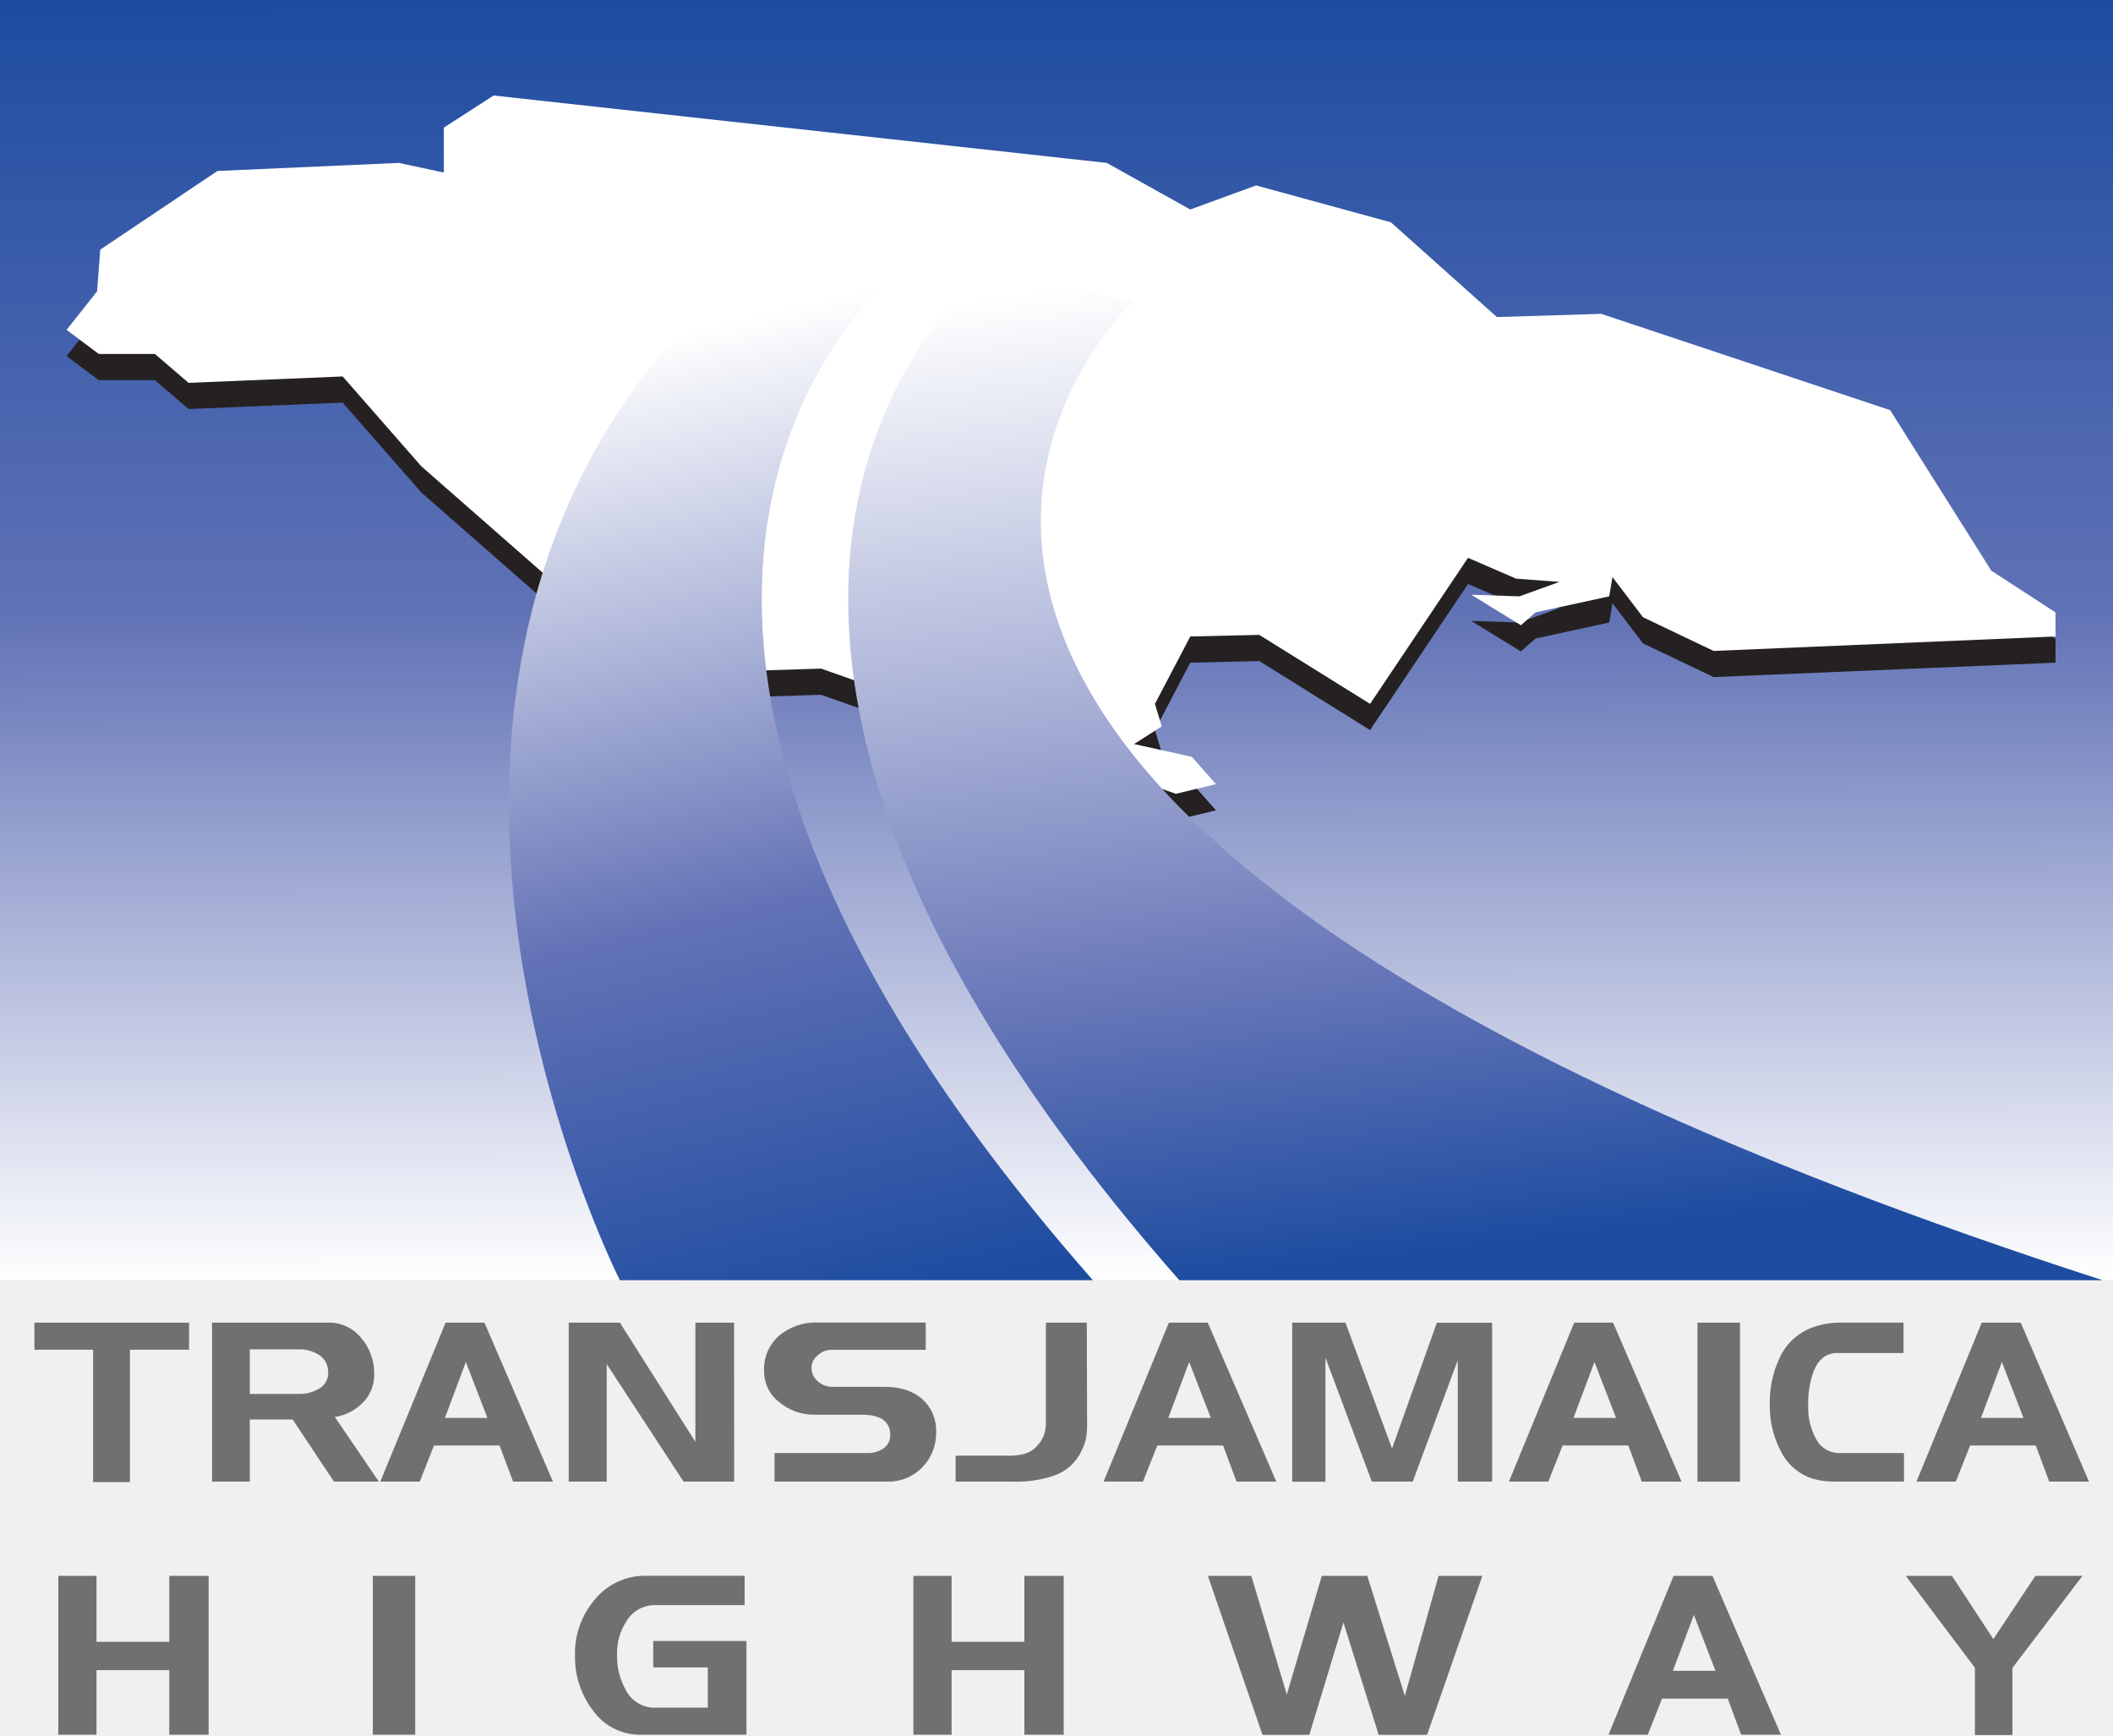
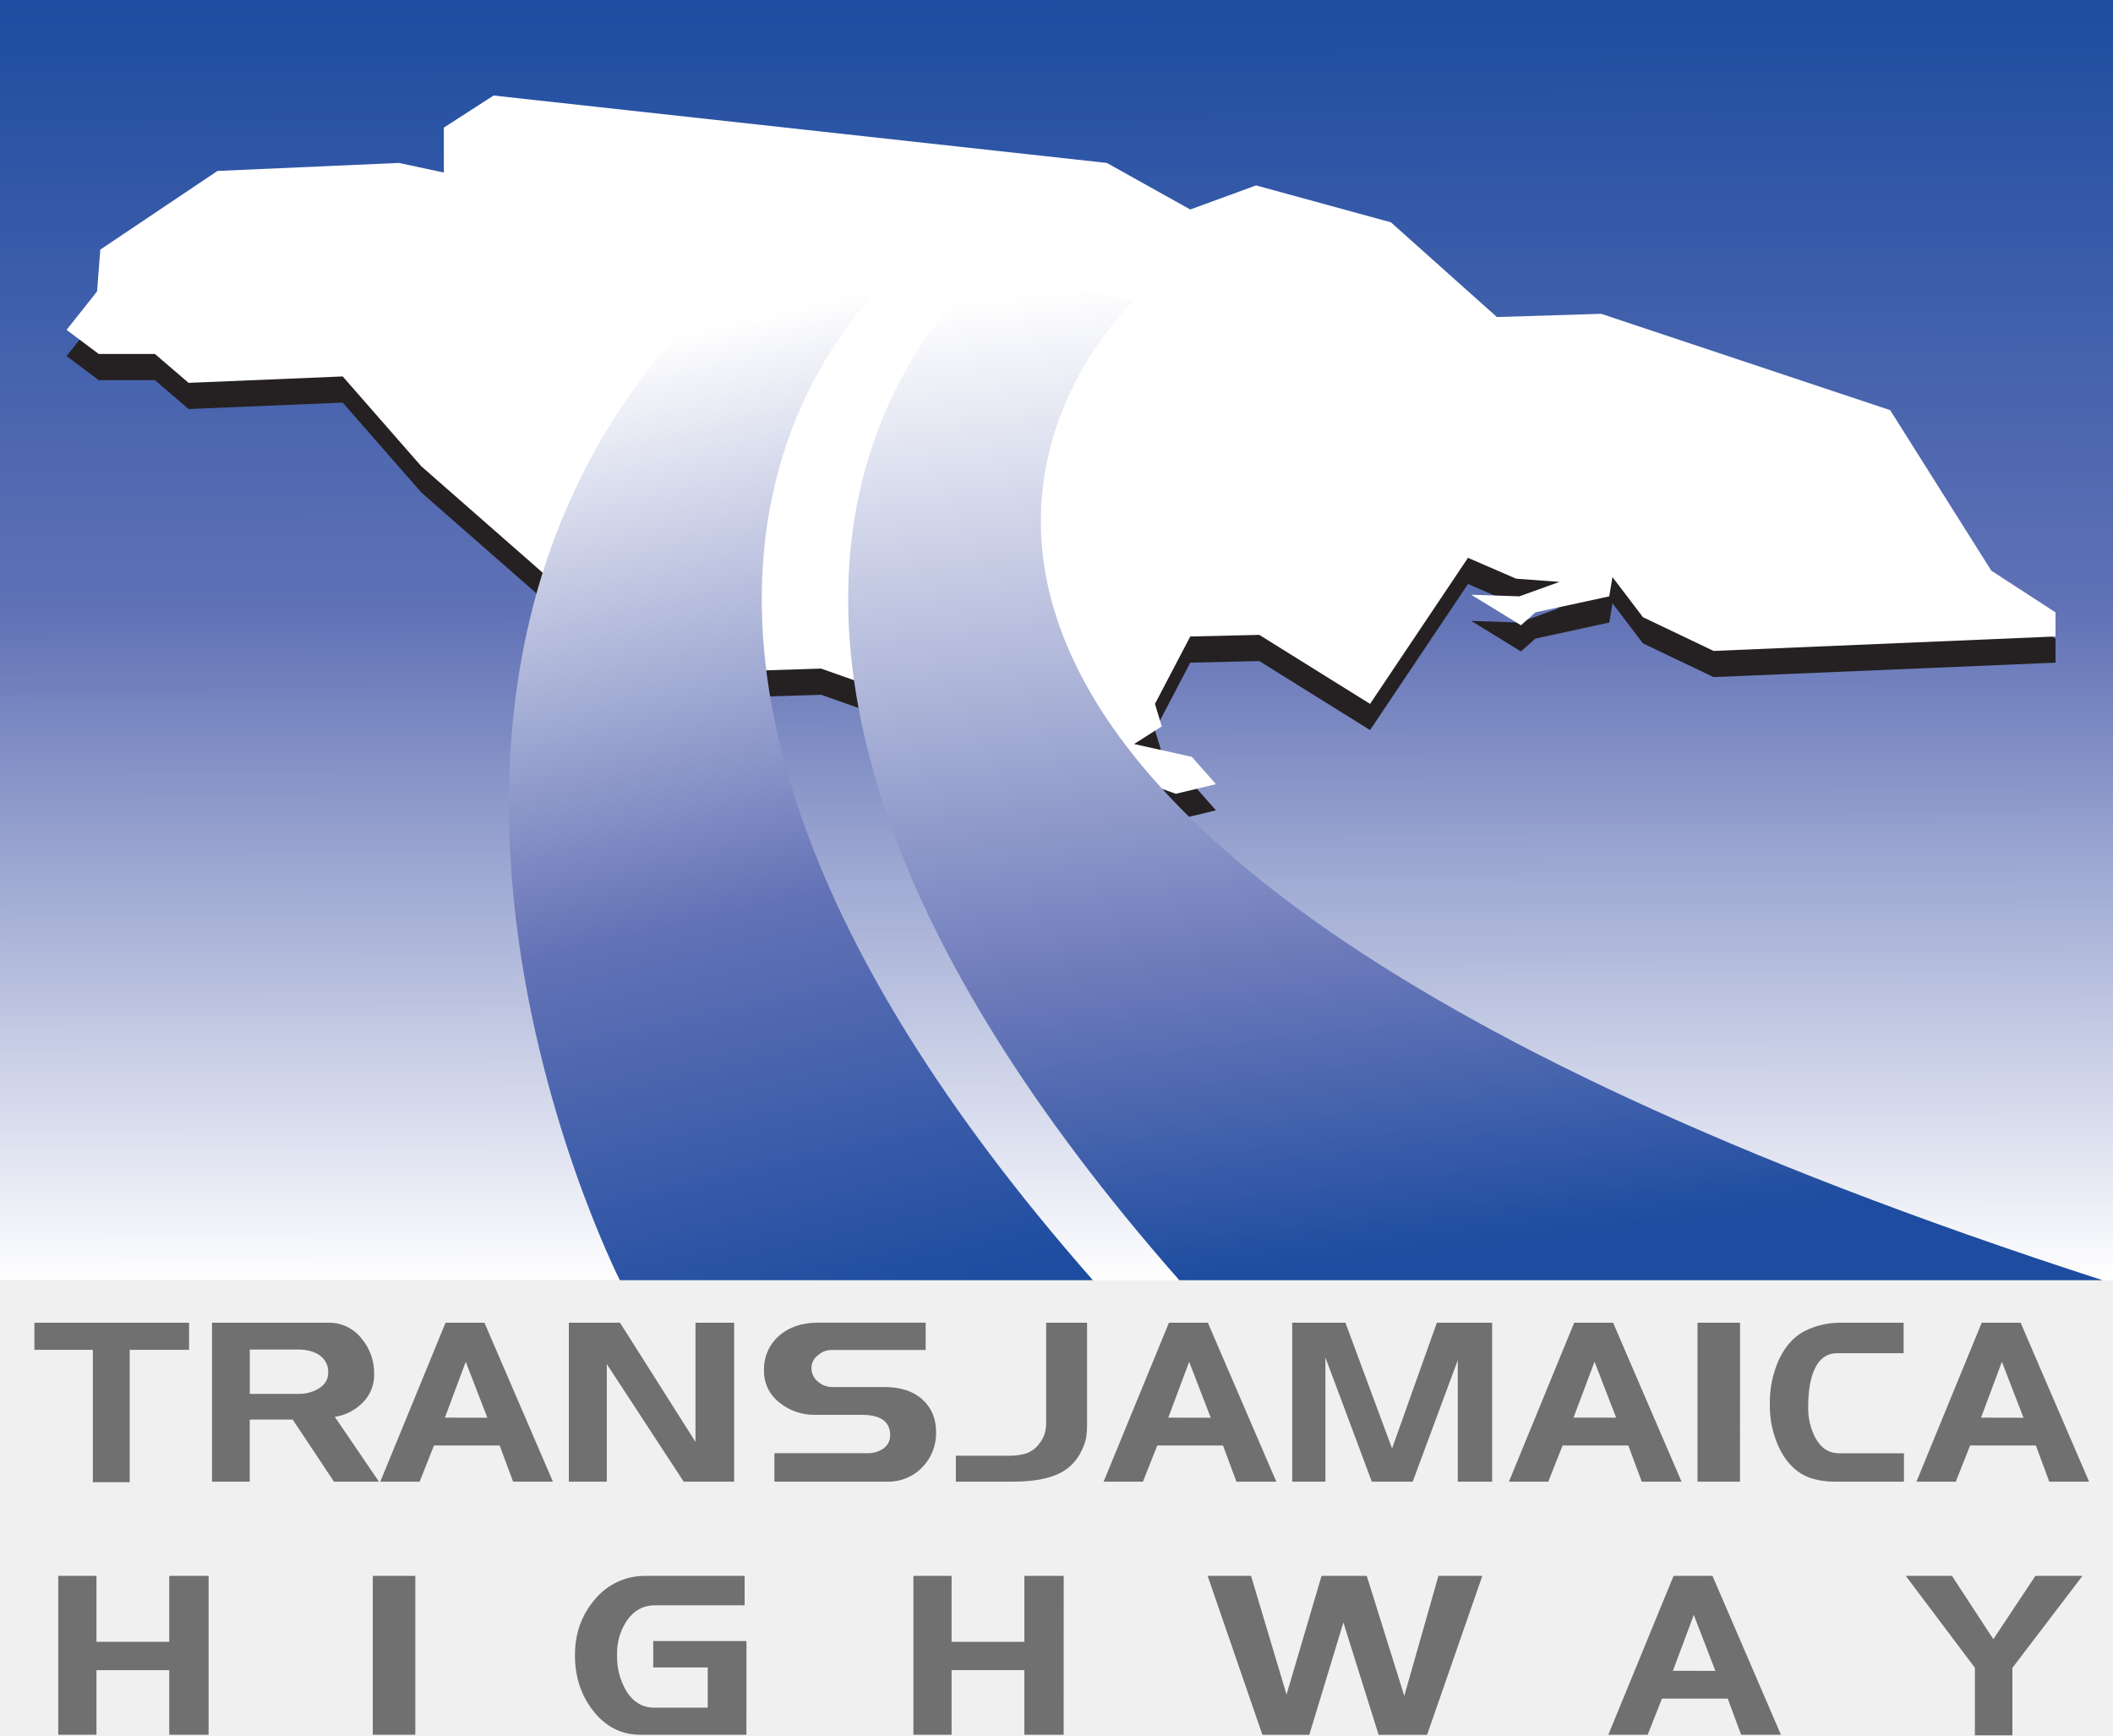
- <svg xmlns="http://www.w3.org/2000/svg" id="Layer_1" data-name="Layer 1" viewBox="0 0 464.57 381.51">
+ <svg xmlns="http://www.w3.org/2000/svg" id="Layer_1" data-name="Layer 1" viewBox="0 0 934.8 767.67">
  <defs>
    <style>.cls-1{fill:url(#linear-gradient);}.cls-2{fill:#252122;}.cls-3{fill:#fff;}.cls-4{fill:#707070;}.cls-5{fill:url(#linear-gradient-2);}.cls-6{fill:url(#linear-gradient-3);}</style>
-     <linearGradient id="linear-gradient" x1="232.52" y1="281.87" x2="232.05" y2="-0.39" gradientUnits="userSpaceOnUse">
+     <linearGradient id="linear-gradient" x1="467.88" y1="567.17" x2="466.92" y2="-0.78" gradientUnits="userSpaceOnUse">
      <stop offset="0" stop-color="#fff" />
      <stop offset="0.52" stop-color="#6172b6" />
      <stop offset="1" stop-color="#1d4ca0" />
    </linearGradient>
-     <linearGradient id="linear-gradient-2" x1="141.89" y1="74.55" x2="199.4" y2="321.39" gradientUnits="userSpaceOnUse">
+     <linearGradient id="linear-gradient-2" x1="286.09" y1="150.79" x2="401.81" y2="647.47" gradientUnits="userSpaceOnUse">
      <stop offset="0" stop-color="#fff" />
      <stop offset="0.5" stop-color="#6372b6" />
      <stop offset="0.86" stop-color="#1d4ca0" />
    </linearGradient>
-     <linearGradient id="linear-gradient-3" x1="305.34" y1="54.29" x2="331.71" y2="272.95" gradientUnits="userSpaceOnUse">
+     <linearGradient id="linear-gradient-3" x1="614.98" y1="110.03" x2="668.05" y2="550" gradientUnits="userSpaceOnUse">
      <stop offset="0" stop-color="#fff" />
      <stop offset="0.7" stop-color="#6a78b9" />
      <stop offset="1" stop-color="#1d4ca0" />
    </linearGradient>
  </defs>
-   <rect class="cls-1" width="464.57" height="281.48" />
-   <polygon class="cls-2" points="41.46 89.93 34.05 83.58 21.7 83.58 14.64 78.29 21.34 69.81 22.05 60.64 47.81 43.34 87.7 41.58 97.58 43.7 97.58 33.81 108.52 26.76 243.34 41.58 261.7 51.81 276.17 46.52 305.81 54.64 329.11 75.46 352.05 74.76 415.58 95.93 437.81 131.23 451.93 140.4 451.93 145.7 376.76 148.87 361.23 141.46 354.52 132.64 353.81 136.87 337.58 140.4 334.4 143.23 323.46 136.52 334.05 136.87 342.87 133.7 333.35 132.99 322.76 128.4 301.23 160.52 276.87 145.34 261.7 145.7 253.93 160.52 255.43 165.46 249.34 169.34 262.05 172.17 267.35 178.17 258.52 180.29 180.52 152.76 158.29 153.46 141.34 150.99 92.64 108.29 75.34 88.52 41.46 89.93" />
-   <polygon class="cls-3" points="41.46 84.18 34.05 77.82 21.7 77.82 14.64 72.53 21.34 64.06 22.05 54.88 47.81 37.59 87.7 35.82 97.58 37.94 97.58 28.06 108.52 21 243.34 35.82 261.7 46.06 276.17 40.77 305.81 48.88 329.11 69.71 352.05 69 415.58 90.18 437.81 125.47 451.93 134.65 451.93 139.94 376.76 143.12 361.23 135.71 354.52 126.88 353.81 131.12 337.58 134.65 334.4 137.47 323.46 130.76 334.05 131.12 342.87 127.94 333.35 127.23 322.76 122.65 301.23 154.76 276.87 139.59 261.7 139.94 253.93 154.76 255.43 159.71 249.34 163.59 262.05 166.41 267.35 172.41 258.52 174.53 180.52 147 158.29 147.71 141.34 145.24 92.64 102.53 75.34 82.77 41.46 84.18" />
-   <path class="cls-4" d="M41.28,296.28h-13v29.1h-8.1v-29.1H7.28v-5.95h34Z" transform="translate(0.29 0.48)" />
-   <path class="cls-4" d="M83,325.28H73.14l-9.08-13.65H54.63v13.65h-8.3V290.33h25.6a9,9,0,0,1,7.2,3.37,11.92,11.92,0,0,1,2.85,8,8.59,8.59,0,0,1-2.45,6.18,10.92,10.92,0,0,1-6.2,3.19Zm-11.15-24a4.35,4.35,0,0,0-1.83-3.76,8.25,8.25,0,0,0-4.92-1.32H54.63V306H65.38a8.39,8.39,0,0,0,4.2-1A4,4,0,0,0,71.88,301.31Z" transform="translate(0.29 0.48)" />
-   <path class="cls-4" d="M121.28,325.28h-8.75l-3-7.95H95.13L92,325.28H83.33l14.35-34.95h8.55Zm-14.4-14-4.75-12.3-4.6,12.3Z" transform="translate(0.29 0.48)" />
-   <path class="cls-4" d="M161.13,325.28H150l-16.9-25.85v25.85h-8.35V290.33H136l16.6,26.2v-26.2h8.5Z" transform="translate(0.29 0.48)" />
-   <path class="cls-4" d="M205.53,314.41a10.68,10.68,0,0,1-3.05,7.73,10.33,10.33,0,0,1-7.75,3.14H170V319h20.4a6.06,6.06,0,0,0,3.45-.95,3.51,3.51,0,0,0,1.6-3c0-3-2.1-4.48-6.3-4.48h-10.3a11.92,11.92,0,0,1-7.8-2.74,8.62,8.62,0,0,1-3.35-7,9.72,9.72,0,0,1,3.27-7.61,12.51,12.51,0,0,1,8.63-2.92h23.65v6H182.38a4.47,4.47,0,0,0-2.83,1.17,3.48,3.48,0,0,0-1.42,2.76,3.87,3.87,0,0,0,1.37,3,4.86,4.86,0,0,0,3.33,1.21h11.35q5.3,0,8.32,2.72A9.22,9.22,0,0,1,205.53,314.41Z" transform="translate(0.29 0.48)" />
-   <path class="cls-4" d="M238.72,312.5a18.53,18.53,0,0,1-.22,3.22,11,11,0,0,1-1,2.77,10.33,10.33,0,0,1-6.09,5.49,25.74,25.74,0,0,1-9,1.3h-12.6v-5.7h11.2a14.51,14.51,0,0,0,3.94-.4,6.06,6.06,0,0,0,3.11-2.14,6.73,6.73,0,0,0,1.25-2.22,9,9,0,0,0,.35-2.62V290.33h9Z" transform="translate(0.29 0.48)" />
-   <path class="cls-4" d="M280.32,325.28h-8.75l-2.95-7.95H254.17L251,325.28h-8.65l14.35-34.95h8.55Zm-14.4-14-4.75-12.3-4.6,12.3Z" transform="translate(0.29 0.48)" />
-   <path class="cls-4" d="M327.77,325.28h-7.55v-26.7l-9.9,26.7h-9L291.12,298v27.3h-7.3V290.33h11.7L305.77,318l9.85-27.65h12.15Z" transform="translate(0.29 0.48)" />
-   <path class="cls-4" d="M369.42,325.28h-8.75l-2.95-7.95H343.27l-3.15,7.95h-8.65l14.35-34.95h8.55Zm-14.4-14-4.75-12.3-4.6,12.3Z" transform="translate(0.29 0.48)" />
-   <path class="cls-4" d="M382.27,325.28h-9.35V290.33h9.35Z" transform="translate(0.29 0.48)" />
-   <path class="cls-4" d="M418.32,325.28H402.87a16.73,16.73,0,0,1-4.65-.65,11.87,11.87,0,0,1-7.05-6.19,21.34,21.34,0,0,1-2.35-10.23,22.71,22.71,0,0,1,2.1-10,12.62,12.62,0,0,1,6.55-6.54,17.68,17.68,0,0,1,6.75-1.35h14V297H403.67c-2.37,0-4.08,1.29-5.15,3.85a20.77,20.77,0,0,0-1.25,7.85,14,14,0,0,0,1.6,6.95,5.71,5.71,0,0,0,5.2,3.35h14.25Z" transform="translate(0.29 0.48)" />
-   <path class="cls-4" d="M459,325.28h-8.75l-2.95-7.95H432.87l-3.15,7.95h-8.65l14.35-34.95H444Zm-14.4-14-4.75-12.3-4.6,12.3Z" transform="translate(0.29 0.48)" />
-   <path class="cls-4" d="M45.58,380.93H36.93v-14.2h-16v14.2h-8.4V346h8.4v14.5h16V346h8.65Z" transform="translate(0.29 0.48)" />
-   <path class="cls-4" d="M91,380.93H81.68V346H91Z" transform="translate(0.29 0.48)" />
-   <path class="cls-4" d="M163.83,380.93h-23.3a12.69,12.69,0,0,1-10.5-5.39,19.28,19.28,0,0,1-3.9-12.08,18.12,18.12,0,0,1,4.3-12.18,14.21,14.21,0,0,1,11.3-5.3h21.7v6.45H143.78a7.24,7.24,0,0,0-6.25,3.4,12.81,12.81,0,0,0-2.15,7.53,14.82,14.82,0,0,0,2,7.88,7,7,0,0,0,6.2,3.74h11.75v-8.85h-12v-5.8h20.5Z" transform="translate(0.29 0.48)" />
-   <path class="cls-4" d="M233.58,380.93h-8.65v-14.2h-16v14.2h-8.4V346h8.4v14.5h16V346h8.65Z" transform="translate(0.29 0.48)" />
-   <path class="cls-4" d="M325.63,346l-12.15,34.95H302.83l-7.75-24.7-7.5,24.7h-10.3l-12-34.95h9.55l7.8,26.1,7.7-26.1h10l8.25,26.4L316,346Z" transform="translate(0.29 0.48)" />
-   <path class="cls-4" d="M391.27,380.93h-8.75L379.58,373H365.13L362,380.93h-8.64L367.67,346h8.55Zm-14.39-14.05-4.75-12.3-4.61,12.3Z" transform="translate(0.29 0.48)" />
-   <path class="cls-4" d="M457.57,346l-15.4,20.23V381h-8.25V366.21L418.72,346h10.15l9.1,13.9,9.25-13.9Z" transform="translate(0.29 0.48)" />
-   <path class="cls-5" d="M240,281H136S61,133.45,174,50l24,8.47S106,128.61,240,281Z" transform="translate(0.29 0.48)" />
-   <path class="cls-6" d="M259,281C125,128.61,217,58.47,217,58.47l32,7.25S131,174,462,281Z" transform="translate(0.29 0.48)" />
+   <rect class="cls-1" width="934.8" height="566.39" />
+   <polygon class="cls-2" points="83.43 180.96 68.52 168.18 43.66 168.18 29.46 157.53 42.95 140.48 44.37 122.02 96.21 87.22 176.46 83.67 196.35 87.93 196.35 68.04 218.36 53.84 489.65 83.67 526.58 104.26 555.7 93.61 615.35 109.94 662.23 151.84 708.39 150.42 836.22 193.03 880.96 264.05 909.37 282.52 909.37 293.17 758.1 299.56 726.85 284.65 713.36 266.89 711.94 275.42 679.27 282.52 672.88 288.2 650.86 274.7 672.17 275.42 689.92 269.02 670.75 267.6 649.44 258.37 606.12 323 557.12 292.46 526.58 293.17 510.96 323 513.97 332.94 501.73 340.75 527.29 346.43 537.95 358.51 520.19 362.77 363.24 307.37 318.5 308.79 284.41 303.82 186.41 217.89 151.61 178.12 83.43 180.96" />
+   <polygon class="cls-3" points="83.43 169.38 68.52 156.59 43.66 156.59 29.46 145.94 42.95 128.9 44.37 110.43 96.21 75.63 176.46 72.08 196.35 76.34 196.35 56.46 218.36 42.26 489.65 72.08 526.58 92.68 555.7 82.03 615.35 98.36 662.23 140.26 708.39 138.84 836.22 181.45 880.96 252.47 909.37 270.93 909.37 281.59 758.1 287.98 726.85 273.06 713.36 255.31 711.94 263.83 679.27 270.93 672.88 276.62 650.86 263.12 672.17 263.83 689.92 257.44 670.75 256.02 649.44 246.79 606.12 311.41 557.12 280.88 526.58 281.59 510.96 311.41 513.97 321.36 501.73 329.17 527.29 334.85 537.95 346.92 520.19 351.18 363.24 295.79 318.5 297.21 284.41 292.24 186.41 206.31 151.61 166.54 83.43 169.38" />
+   <path class="cls-4" d="M83.65,597H57.39v58.55H41.09V597H15.23V585H83.65Z" transform="translate(-0.01 0.19)" />
+   <path class="cls-4" d="M167.65,655.31H147.76l-18.27-27.47h-19v27.47H93.81V585h51.51a18.16,18.16,0,0,1,14.48,6.78,23.94,23.94,0,0,1,5.74,16,17.25,17.25,0,0,1-4.93,12.44,22,22,0,0,1-12.48,6.43Zm-22.43-48.24a8.77,8.77,0,0,0-3.68-7.56q-3.66-2.65-9.91-2.66H110.51v19.62h21.63a16.9,16.9,0,0,0,8.45-2.1C143.67,612.64,145.22,610.2,145.22,607.07Z" transform="translate(-0.01 0.19)" />
+   <path class="cls-4" d="M244.62,655.31H227l-5.94-16H192l-6.34,16h-17.4L197.13,585h17.2Zm-29-28.27-9.56-24.75L196.83,627Z" transform="translate(-0.01 0.19)" />
+   <path class="cls-4" d="M324.8,655.31H302.47l-34-52v52h-16.8V585H274.3l33.4,52.72V585h17.1Z" transform="translate(-0.01 0.19)" />
+   <path class="cls-4" d="M414.14,633.43A21.51,21.51,0,0,1,408,649a20.81,20.81,0,0,1-15.59,6.32h-49.8V642.73h41.05a12,12,0,0,0,6.94-1.92,7,7,0,0,0,3.22-6.07q0-9-12.68-9H360.42a24,24,0,0,1-15.7-5.52A17.38,17.38,0,0,1,338,606.16a19.56,19.56,0,0,1,6.59-15.31q6.58-5.86,17.35-5.87h47.59v12.08H367.56a9,9,0,0,0-5.69,2.35A7,7,0,0,0,359,605a7.78,7.78,0,0,0,2.76,6,9.78,9.78,0,0,0,6.69,2.45H391.3q10.67,0,16.75,5.47T414.14,633.43Z" transform="translate(-0.01 0.19)" />
+   <path class="cls-4" d="M480.94,629.59a37.43,37.43,0,0,1-.45,6.48,22,22,0,0,1-2,5.57,20.92,20.92,0,0,1-12.27,11.06q-6.94,2.61-18,2.61H422.89V643.84h22.54a30,30,0,0,0,7.95-.8,12.25,12.25,0,0,0,6.24-4.32,13.64,13.64,0,0,0,2.51-4.47,17.8,17.8,0,0,0,.71-5.28V585h18.1Z" transform="translate(-0.01 0.19)" />
+   <path class="cls-4" d="M564.65,655.31H547l-5.93-16H512l-6.34,16h-17.4L517.16,585h17.21Zm-29-28.27-9.55-24.75L516.86,627Z" transform="translate(-0.01 0.19)" />
+   <path class="cls-4" d="M660.13,655.31h-15.2V601.58L625,655.31H606.9l-20.52-54.93v54.93H571.69V585h23.54l20.63,55.64L635.68,585h24.45Z" transform="translate(-0.01 0.19)" />
+   <path class="cls-4" d="M743.93,655.31h-17.6l-5.94-16H691.31l-6.33,16H667.57L696.44,585h17.21ZM715,627l-9.56-24.75L696.14,627Z" transform="translate(-0.01 0.19)" />
+   <path class="cls-4" d="M769.79,655.31H751V585h18.82Z" transform="translate(-0.01 0.19)" />
+   <path class="cls-4" d="M842.33,655.31H811.24a34.34,34.34,0,0,1-9.36-1.31q-9-2.71-14.18-12.45A43,43,0,0,1,783,621a45.68,45.68,0,0,1,4.22-20.09q4.63-9.65,13.18-13.16A35.62,35.62,0,0,1,814,585h28.18v13.49H812.85q-7.15,0-10.36,7.74-2.52,6-2.52,15.8a28.12,28.12,0,0,0,3.22,14q3.72,6.75,10.46,6.74h28.68Z" transform="translate(-0.01 0.19)" />
+   <path class="cls-4" d="M924.22,655.31H906.61l-5.93-16H871.6l-6.34,16h-17.4L876.73,585h17.21Zm-29-28.27-9.56-24.75L876.43,627Z" transform="translate(-0.01 0.19)" />
+   <path class="cls-4" d="M92.3,767.29H74.89V738.71H42.69v28.58H25.79V697h16.9v29.18h32.2V697H92.3Z" transform="translate(-0.01 0.19)" />
+   <path class="cls-4" d="M183.75,767.29H164.93V697h18.82Z" transform="translate(-0.01 0.19)" />
+   <path class="cls-4" d="M330.23,767.29H283.35q-12.78,0-21.13-10.85-7.85-10.26-7.85-24.32,0-14.36,8.66-24.51A28.58,28.58,0,0,1,285.76,697h43.67v13H289.89q-7.84,0-12.58,6.83A25.92,25.92,0,0,0,273,731.92a30,30,0,0,0,4,15.87q4.64,7.53,12.48,7.52h23.64v-17.8H289V725.84h41.25Z" transform="translate(-0.01 0.19)" />
+   <path class="cls-4" d="M470.58,767.29h-17.4V738.71H421v28.58h-16.9V697H421v29.18h32.2V697h17.4Z" transform="translate(-0.01 0.19)" />
+   <path class="cls-4" d="M655.8,697l-24.45,70.33H609.92l-15.59-49.7-15.09,49.7H558.51L534.27,697h19.21l15.7,52.52L584.67,697h20l16.6,53.12L636.38,697Z" transform="translate(-0.01 0.19)" />
+   <path class="cls-4" d="M787.9,767.29H770.29l-5.93-16H735.28l-6.34,16h-17.4L740.41,697h17.21Zm-29-28.27-9.55-24.75L740.11,739Z" transform="translate(-0.01 0.19)" />
+   <path class="cls-4" d="M921.31,697l-31,40.69v29.84h-16.6V737.65L843.13,697h20.43l18.31,28,18.61-28Z" transform="translate(-0.01 0.19)" />
+   <path class="cls-5" d="M483.51,566.2H274.24S123.33,269.31,350.71,101.39l48.29,17S213.88,259.57,483.51,566.2Z" transform="translate(-0.01 0.19)" />
+   <path class="cls-6" d="M521.74,566.2c-269.63-306.63-84.51-447.78-84.51-447.78L501.62,133S264.18,350.9,930.21,566.2Z" transform="translate(-0.01 0.19)" />
</svg>
